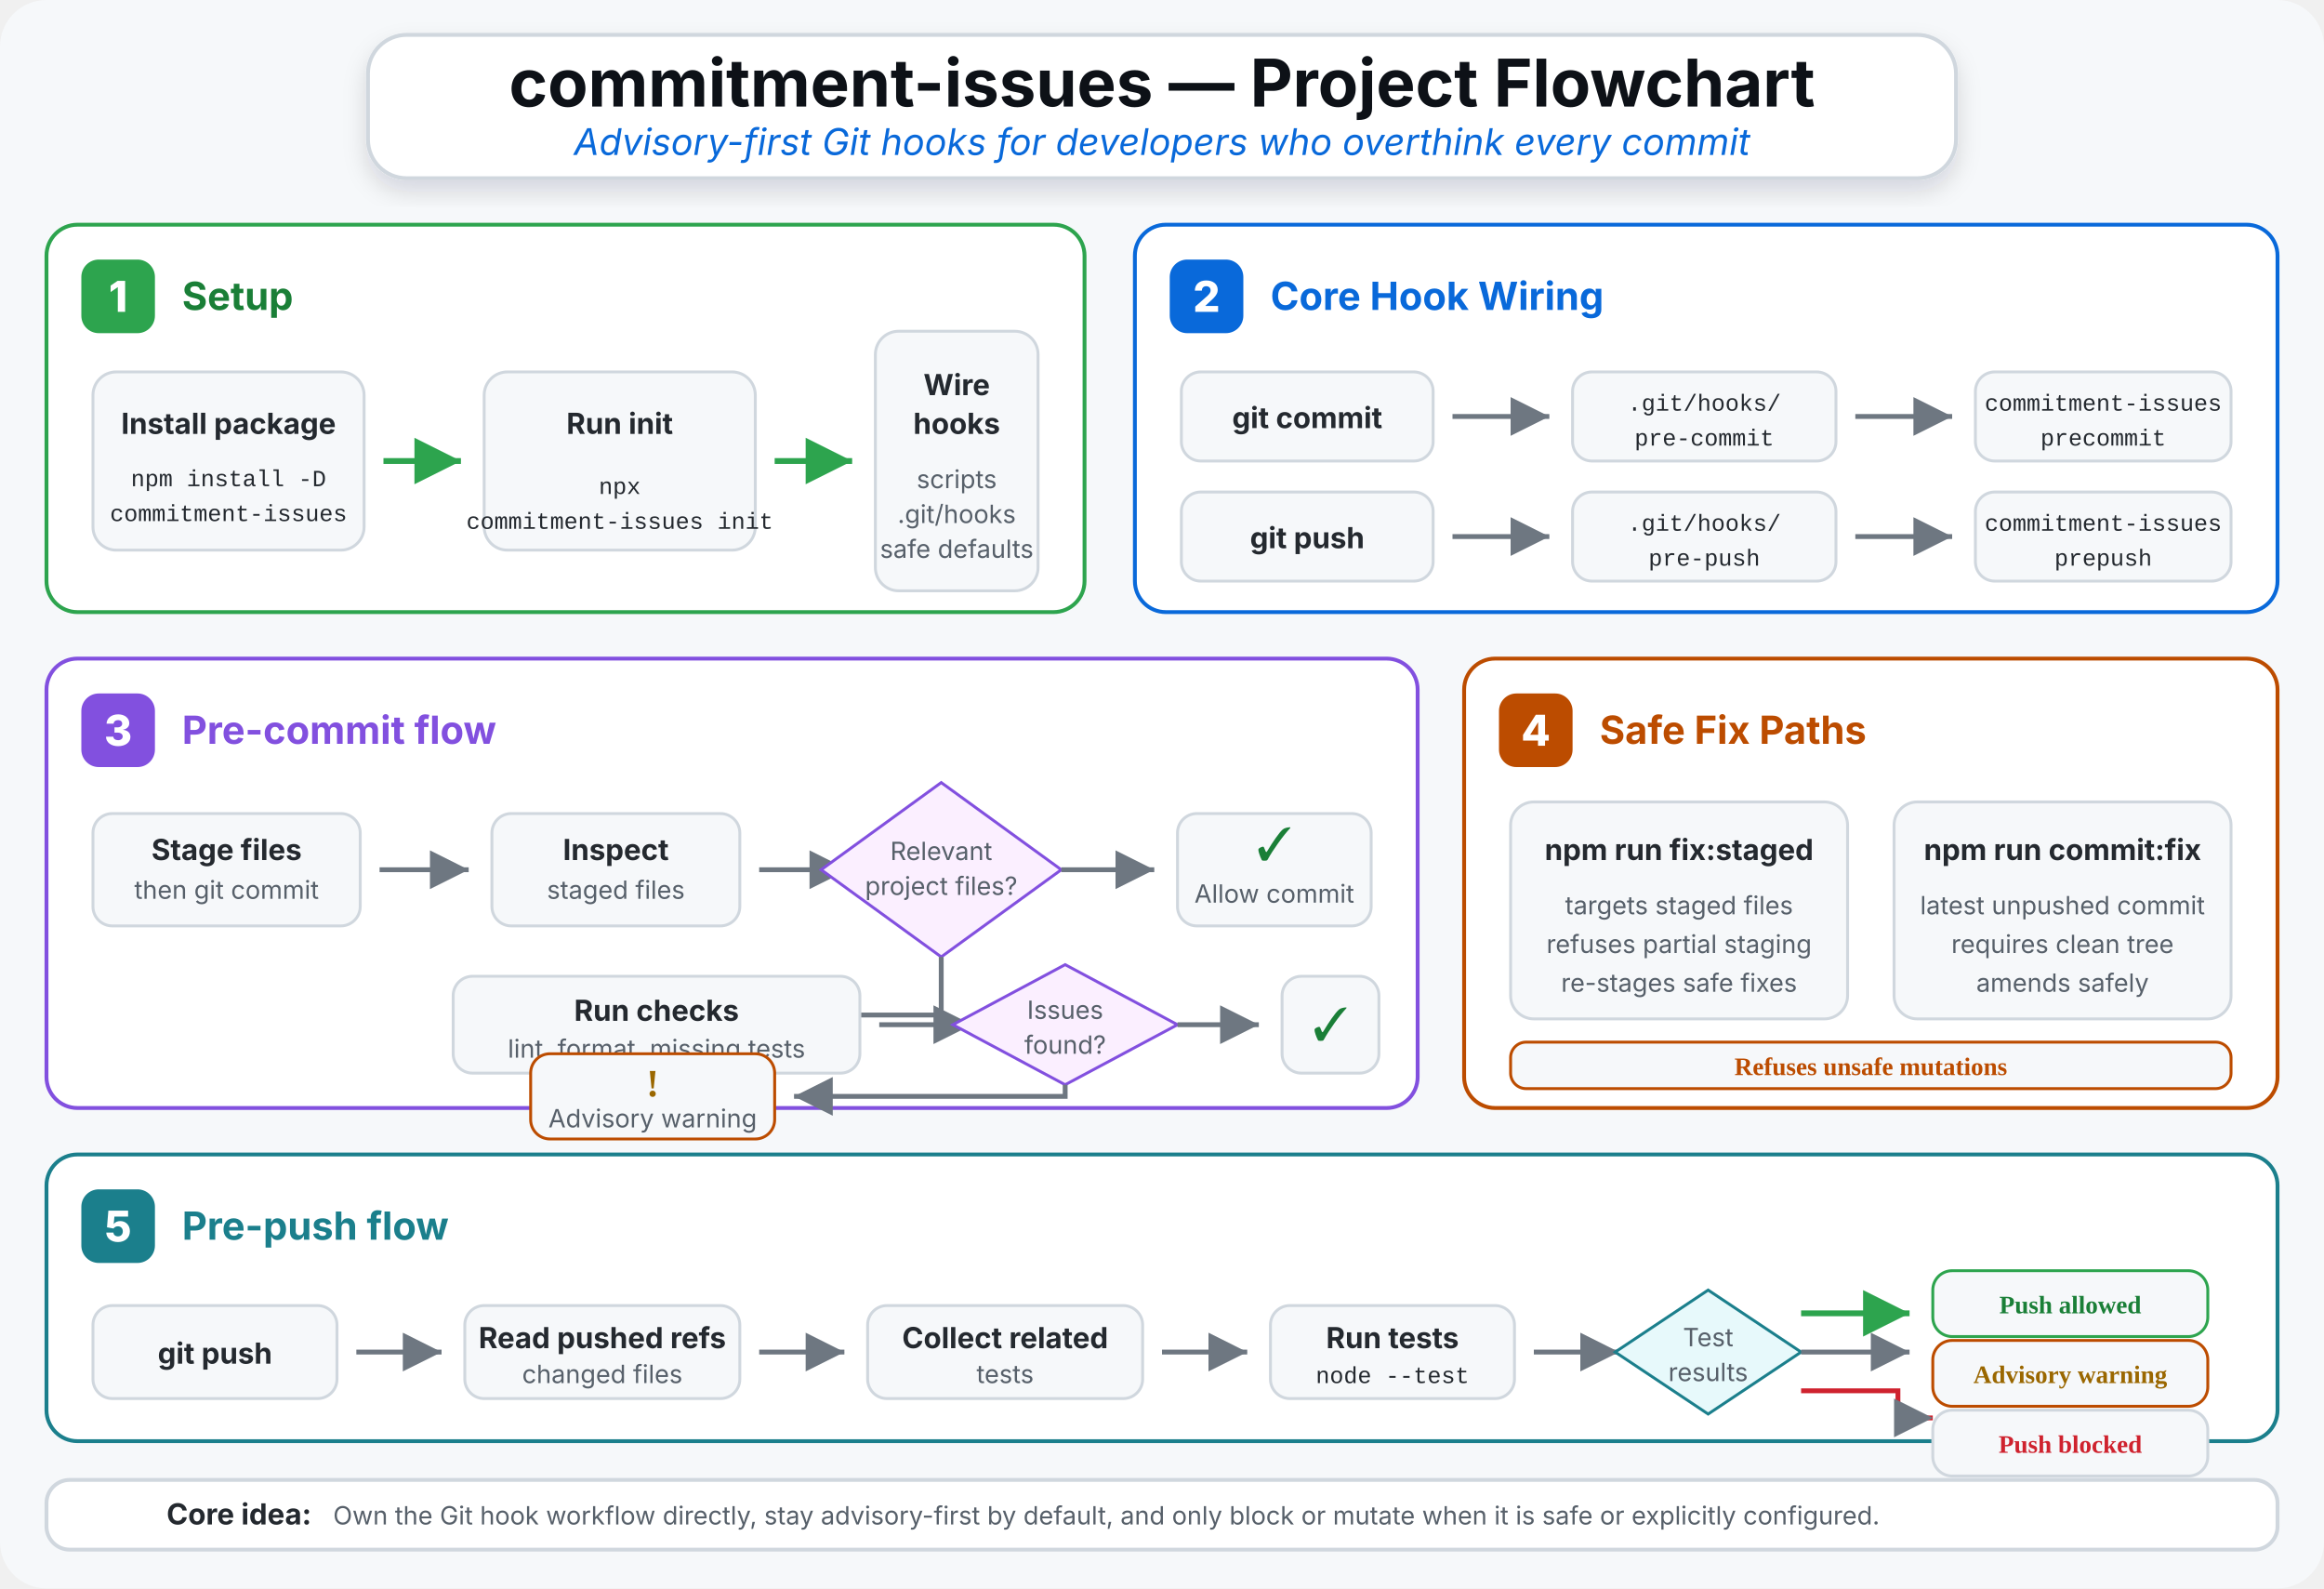
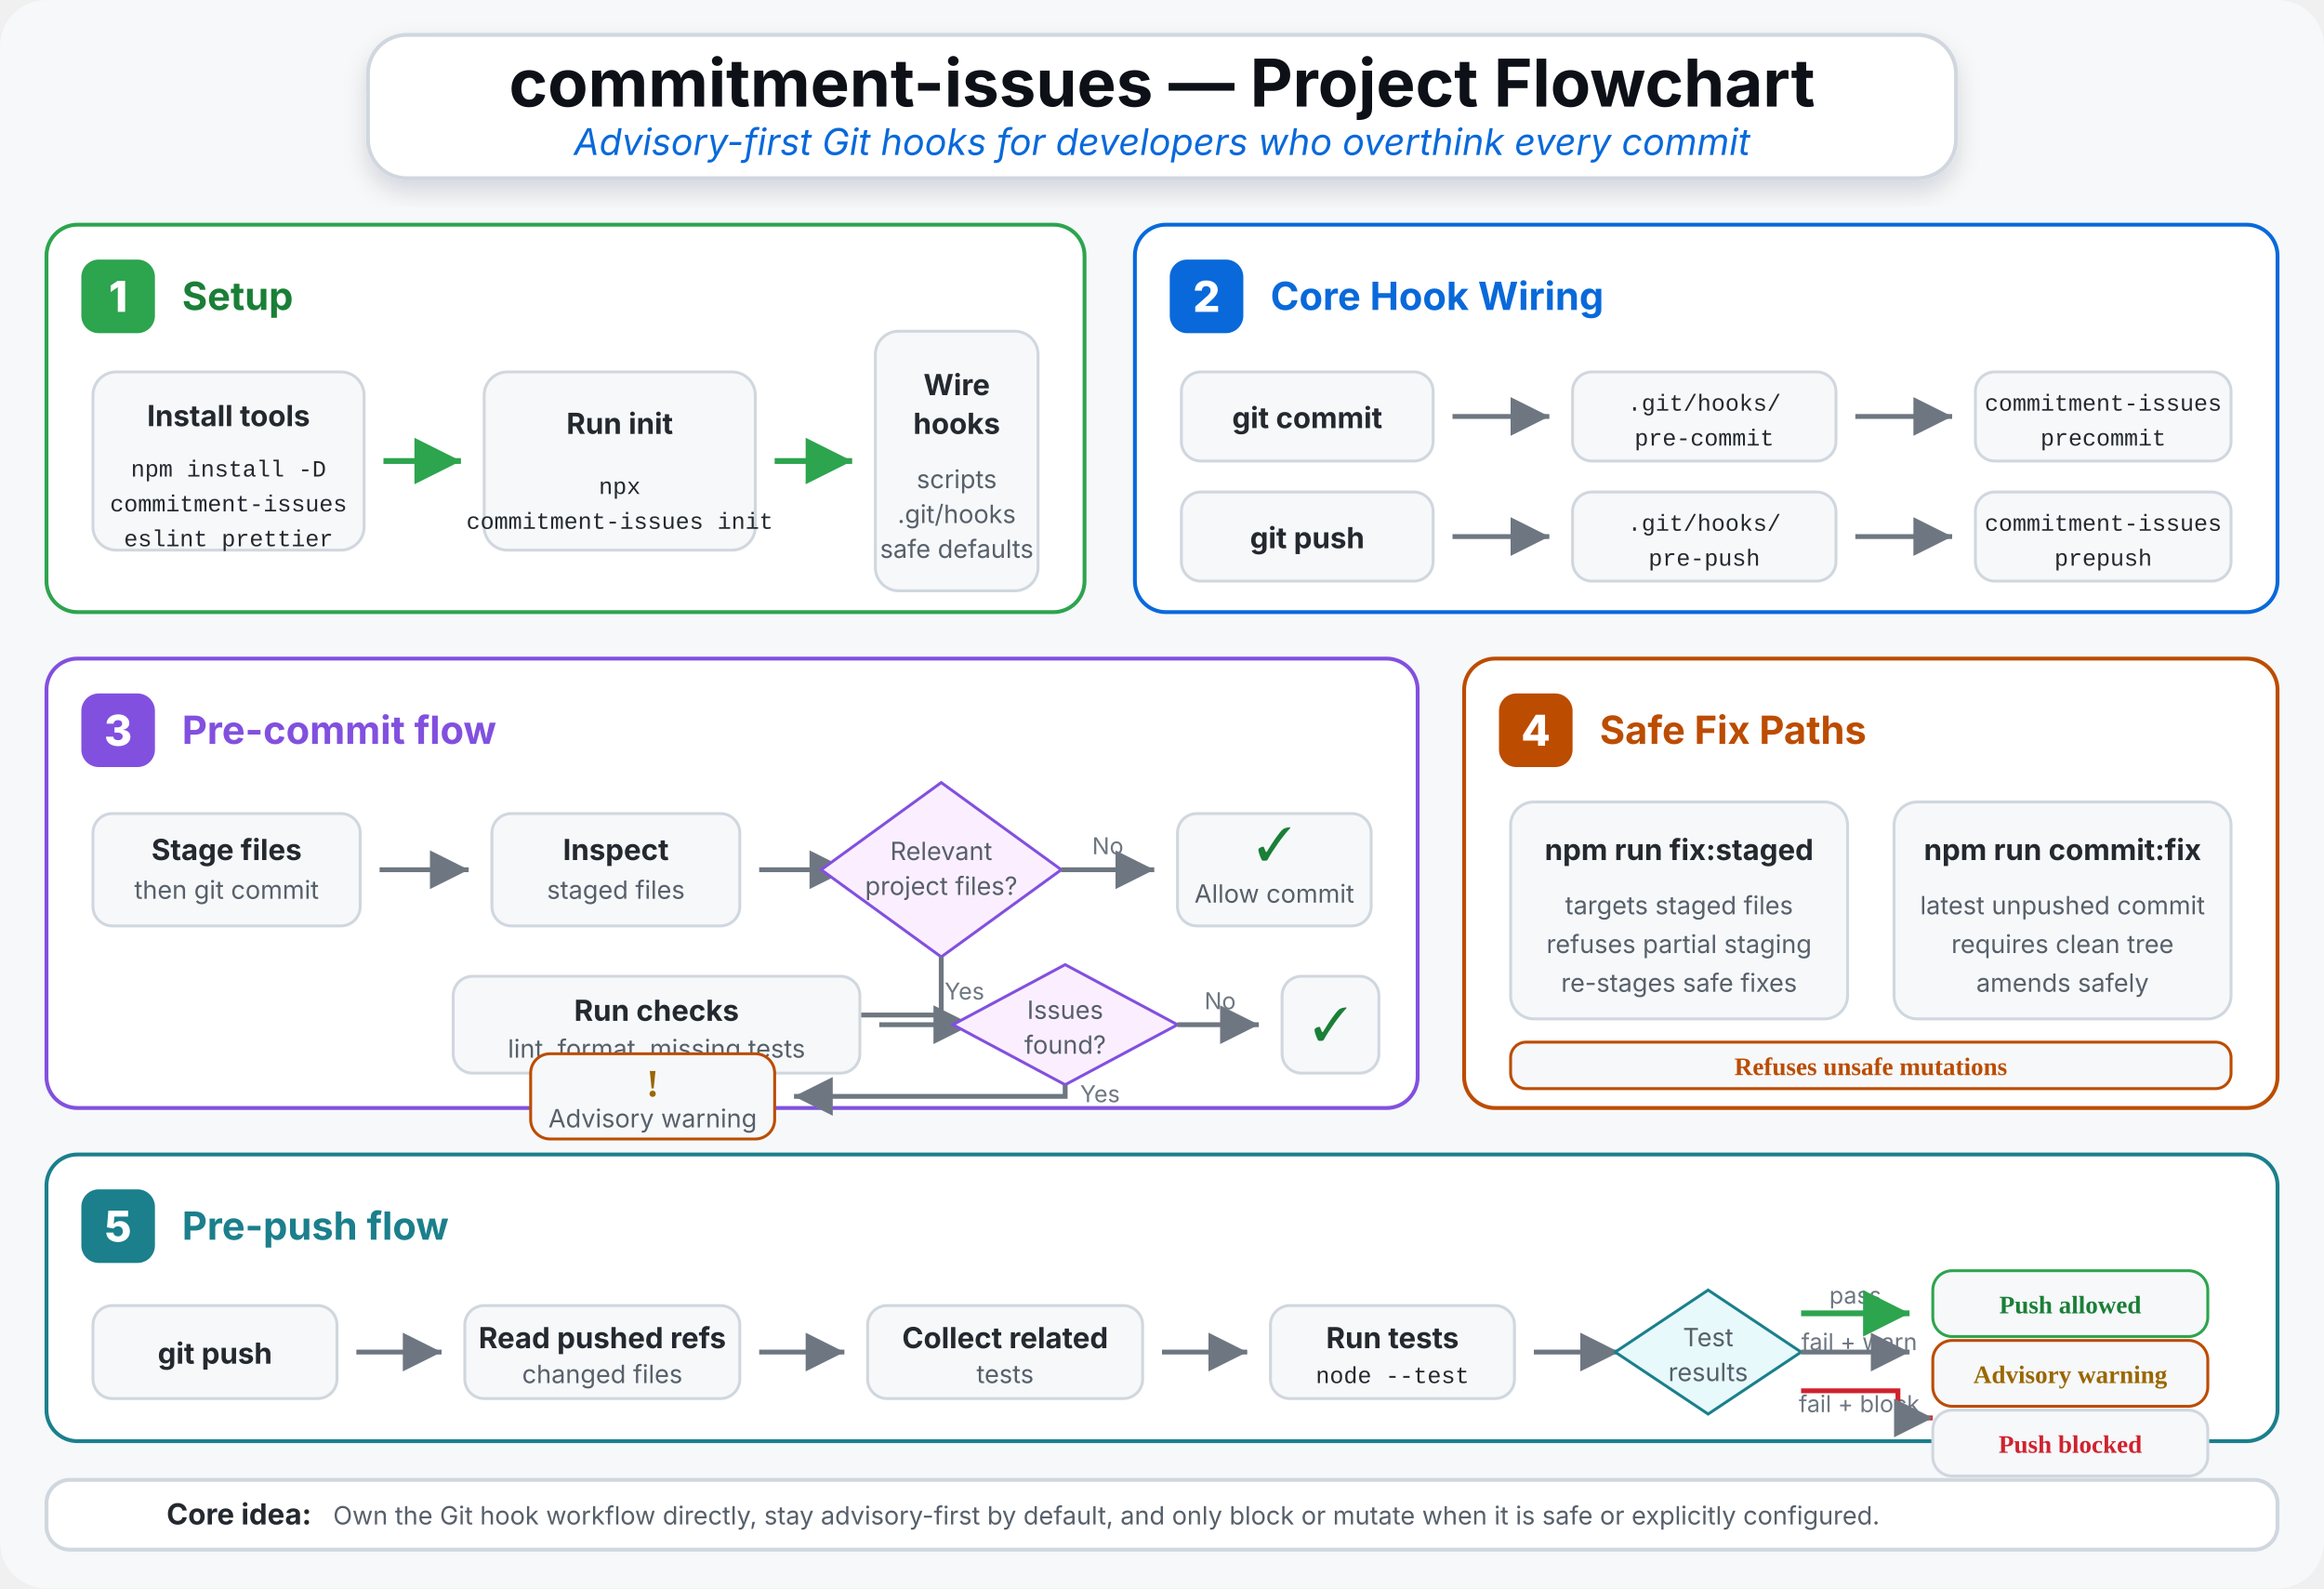
<svg xmlns="http://www.w3.org/2000/svg" width="1200" height="820" viewBox="0 0 1200 820" role="img" aria-labelledby="title desc">
  <style>
    .bg { fill: #f6f8fa; }
    .header { fill: #ffffff; stroke: #d0d7de; stroke-width: 2; }
    .panel { fill: #ffffff; stroke-width: 2; }
    .card { fill: #f6f8fa; stroke: #d0d7de; stroke-width: 1.5; }
    .title { fill: #0d1117; font: 700 34px ui-sans-serif, system-ui, -apple-system, BlinkMacSystemFont, "Segoe UI", sans-serif; }
    .subtitle { fill: #0969da; font: italic 19px ui-sans-serif, system-ui, -apple-system, BlinkMacSystemFont, "Segoe UI", sans-serif; }
    .section { font: 700 20px ui-sans-serif, system-ui, -apple-system, BlinkMacSystemFont, "Segoe UI", sans-serif; }
    .label { fill: #24292f; font: 700 15px ui-sans-serif, system-ui, -apple-system, BlinkMacSystemFont, "Segoe UI", sans-serif; }
    .small { fill: #57606a; font: 13px ui-sans-serif, system-ui, -apple-system, BlinkMacSystemFont, "Segoe UI", sans-serif; }
    .mono { fill: #24292f; font: 12px ui-monospace, SFMono-Regular, Menlo, Consolas, "Liberation Mono", monospace; }
    .muted { fill: #6e7781; font: 12px ui-sans-serif, system-ui, -apple-system, BlinkMacSystemFont, "Segoe UI", sans-serif; }
    .green { stroke: #2da44e; }
    .blue { stroke: #0969da; }
    .purple { stroke: #8250df; }
    .orange { stroke: #bc4c00; }
    .cyan { stroke: #1b7f8c; }
    .greenText { fill: #1a7f37; }
    .blueText { fill: #0969da; }
    .purpleText { fill: #8250df; }
    .orangeText { fill: #bc4c00; }
    .cyanText { fill: #1b7f8c; }
    .warn { fill: #9a6700; }
    .danger { fill: #cf222e; }
    .arrow { stroke: #6e7781; stroke-width: 2.5; fill: none; marker-end: url(#arrow); }
    .arrowGreen { stroke: #2da44e; stroke-width: 3; fill: none; marker-end: url(#arrowGreen); }
    .num { fill: #ffffff; font: 800 22px ui-sans-serif, system-ui, -apple-system, BlinkMacSystemFont, "Segoe UI", sans-serif; }
    .pill { fill: #2da44e; }
    .footer { fill: #ffffff; stroke: #d0d7de; stroke-width: 2; }
  </style>
  <defs>
    <marker id="arrow" markerWidth="12" markerHeight="12" refX="10" refY="6" orient="auto">
      <path d="M2 2 L10 6 L2 10 Z" fill="#6e7781" />
    </marker>
    <marker id="arrowGreen" markerWidth="12" markerHeight="12" refX="10" refY="6" orient="auto">
      <path d="M2 2 L10 6 L2 10 Z" fill="#2da44e" />
    </marker>
    <filter id="shadow" x="-20%" y="-20%" width="140%" height="140%">
      <feDropShadow dx="0" dy="6" stdDeviation="6" flood-color="#1f2328" flood-opacity="0.14" />
    </filter>
  </defs>
  <rect class="bg" width="1200" height="820" rx="24" />
  <rect class="header" x="190" y="18" width="820" height="74" rx="20" filter="url(#shadow)" />
  <text class="title" x="600" y="55" text-anchor="middle">commitment-issues — Project Flowchart</text>
  <text class="subtitle" x="600" y="80" text-anchor="middle">Advisory-first Git hooks for developers who overthink every commit</text>
  <g transform="translate(24 116)">
    <rect class="panel green" width="536" height="200" rx="16" />
    <rect class="pill" x="18" y="18" width="38" height="38" rx="9" />
    <text class="num" x="37" y="45" text-anchor="middle">1</text>
    <text class="section greenText" x="70" y="44">Setup</text>
    <rect class="card" x="24" y="76" width="140" height="92" rx="12" />
-     <text class="label" x="94" y="108" text-anchor="middle">Install package</text>
-     <text class="mono" x="94" y="135" text-anchor="middle">npm install -D</text>
-     <text class="mono" x="94" y="153" text-anchor="middle">commitment-issues</text>
+     <text class="label" x="94" y="104" text-anchor="middle">Install tools</text>
+     <text class="mono" x="94" y="130" text-anchor="middle">npm install -D</text>
+     <text class="mono" x="94" y="148" text-anchor="middle">commitment-issues</text>
+     <text class="mono" x="94" y="166" text-anchor="middle">eslint prettier</text>
    <path class="arrowGreen" d="M174 122 H214" />
    <rect class="card" x="226" y="76" width="140" height="92" rx="12" />
    <text class="label" x="296" y="108" text-anchor="middle">Run init</text>
    <text class="mono" x="296" y="139" text-anchor="middle">npx</text>
    <text class="mono" x="296" y="157" text-anchor="middle">commitment-issues init</text>
    <path class="arrowGreen" d="M376 122 H416" />
    <rect class="card" x="428" y="55" width="84" height="134" rx="12" />
    <text class="label" x="470" y="88" text-anchor="middle">Wire</text>
    <text class="label" x="470" y="108" text-anchor="middle">hooks</text>
    <text class="small" x="470" y="136" text-anchor="middle">scripts</text>
    <text class="small" x="470" y="154" text-anchor="middle">.git/hooks</text>
    <text class="small" x="470" y="172" text-anchor="middle">safe defaults</text>
  </g>
  <g transform="translate(586 116)">
    <rect class="panel blue" width="590" height="200" rx="16" />
    <rect x="18" y="18" width="38" height="38" rx="9" fill="#0969da" />
    <text class="num" x="37" y="45" text-anchor="middle">2</text>
    <text class="section blueText" x="70" y="44">Core Hook Wiring</text>
    <rect class="card" x="24" y="76" width="130" height="46" rx="10" />
    <text class="label" x="89" y="105" text-anchor="middle">git commit</text>
    <path class="arrow" d="M164 99 H214" />
    <rect class="card" x="226" y="76" width="136" height="46" rx="10" />
    <text class="mono" x="294" y="96" text-anchor="middle">.git/hooks/</text>
    <text class="mono" x="294" y="114" text-anchor="middle">pre-commit</text>
    <path class="arrow" d="M372 99 H422" />
    <rect class="card" x="434" y="76" width="132" height="46" rx="10" />
    <text class="mono" x="500" y="96" text-anchor="middle">commitment-issues</text>
    <text class="mono" x="500" y="114" text-anchor="middle">precommit</text>
    <rect class="card" x="24" y="138" width="130" height="46" rx="10" />
    <text class="label" x="89" y="167" text-anchor="middle">git push</text>
    <path class="arrow" d="M164 161 H214" />
    <rect class="card" x="226" y="138" width="136" height="46" rx="10" />
    <text class="mono" x="294" y="158" text-anchor="middle">.git/hooks/</text>
    <text class="mono" x="294" y="176" text-anchor="middle">pre-push</text>
    <path class="arrow" d="M372 161 H422" />
    <rect class="card" x="434" y="138" width="132" height="46" rx="10" />
    <text class="mono" x="500" y="158" text-anchor="middle">commitment-issues</text>
    <text class="mono" x="500" y="176" text-anchor="middle">prepush</text>
  </g>
  <g transform="translate(24 340)">
    <rect class="panel purple" width="708" height="232" rx="16" />
    <rect x="18" y="18" width="38" height="38" rx="9" fill="#8250df" />
    <text class="num" x="37" y="45" text-anchor="middle">3</text>
    <text class="section purpleText" x="70" y="44">Pre-commit flow</text>
    <rect class="card" x="24" y="80" width="138" height="58" rx="10" />
    <text class="label" x="93" y="104" text-anchor="middle">Stage files</text>
    <text class="small" x="93" y="124" text-anchor="middle">then git commit</text>
    <path class="arrow" d="M172 109 H218" />
    <rect class="card" x="230" y="80" width="128" height="58" rx="10" />
    <text class="label" x="294" y="104" text-anchor="middle">Inspect</text>
    <text class="small" x="294" y="124" text-anchor="middle">staged files</text>
    <path class="arrow" d="M368 109 H414" />
    <path d="M462 64 L524 109 L462 154 L400 109 Z" fill="#fbefff" stroke="#8250df" stroke-width="1.5" />
    <text class="small" x="462" y="104" text-anchor="middle">Relevant</text>
    <text class="small" x="462" y="122" text-anchor="middle">project files?</text>
+     <text class="muted" x="548" y="101" text-anchor="middle">No</text>
    <path class="arrow" d="M524 109 H572" />
    <rect class="card" x="584" y="80" width="100" height="58" rx="10" />
    <text class="greenText" x="634" y="104" text-anchor="middle" font-size="24" font-weight="800">✓</text>
    <text class="small" x="634" y="126" text-anchor="middle">Allow commit</text>
+     <text class="muted" x="474" y="176" text-anchor="middle">Yes</text>
    <path class="arrow" d="M462 154 V184 H250" />
    <rect class="card" x="210" y="164" width="210" height="50" rx="10" />
    <text class="label" x="315" y="187" text-anchor="middle">Run checks</text>
    <text class="small" x="315" y="206" text-anchor="middle">lint, format, missing tests</text>
    <path class="arrow" d="M430 189 H478" />
    <path d="M526 158 L584 189 L526 220 L468 189 Z" fill="#fbefff" stroke="#8250df" stroke-width="1.5" />
    <text class="small" x="526" y="186" text-anchor="middle">Issues</text>
    <text class="small" x="526" y="204" text-anchor="middle">found?</text>
+     <text class="muted" x="606" y="181" text-anchor="middle">No</text>
    <path class="arrow" d="M584 189 H626" />
    <rect class="card" x="638" y="164" width="50" height="50" rx="10" />
    <text class="greenText" x="663" y="197" text-anchor="middle" font-size="24" font-weight="800">✓</text>
+     <text class="muted" x="544" y="229" text-anchor="middle">Yes</text>
    <path class="arrow" d="M526 220 V226 H386" />
    <rect class="card orange" x="250" y="204" width="126" height="44" rx="10" />
    <text class="warn" x="313" y="226" text-anchor="middle" font-size="20" font-weight="800">!</text>
    <text class="small" x="313" y="242" text-anchor="middle">Advisory warning</text>
  </g>
  <g transform="translate(756 340)">
    <rect class="panel orange" width="420" height="232" rx="16" />
    <rect x="18" y="18" width="38" height="38" rx="9" fill="#bc4c00" />
    <text class="num" x="37" y="45" text-anchor="middle">4</text>
    <text class="section orangeText" x="70" y="44">Safe Fix Paths</text>
    <rect class="card" x="24" y="74" width="174" height="112" rx="12" />
    <text class="label" x="111" y="104" text-anchor="middle">npm run fix:staged</text>
    <text class="small" x="111" y="132" text-anchor="middle">targets staged files</text>
    <text class="small" x="111" y="152" text-anchor="middle">refuses partial staging</text>
    <text class="small" x="111" y="172" text-anchor="middle">re-stages safe fixes</text>
    <rect class="card" x="222" y="74" width="174" height="112" rx="12" />
    <text class="label" x="309" y="104" text-anchor="middle">npm run commit:fix</text>
    <text class="small" x="309" y="132" text-anchor="middle">latest unpushed commit</text>
    <text class="small" x="309" y="152" text-anchor="middle">requires clean tree</text>
    <text class="small" x="309" y="172" text-anchor="middle">amends safely</text>
    <rect class="card orange" x="24" y="198" width="372" height="24" rx="8" />
    <text class="orangeText" x="210" y="215" text-anchor="middle" font-size="13" font-weight="700">Refuses unsafe mutations</text>
  </g>
  <g transform="translate(24 596)">
    <rect class="panel cyan" width="1152" height="148" rx="16" />
    <rect x="18" y="18" width="38" height="38" rx="9" fill="#1b7f8c" />
    <text class="num" x="37" y="45" text-anchor="middle">5</text>
    <text class="section cyanText" x="70" y="44">Pre-push flow</text>
    <rect class="card" x="24" y="78" width="126" height="48" rx="10" />
    <text class="label" x="87" y="108" text-anchor="middle">git push</text>
    <path class="arrow" d="M160 102 H204" />
    <rect class="card" x="216" y="78" width="142" height="48" rx="10" />
    <text class="label" x="287" y="100" text-anchor="middle">Read pushed refs</text>
    <text class="small" x="287" y="118" text-anchor="middle">changed files</text>
    <path class="arrow" d="M368 102 H412" />
    <rect class="card" x="424" y="78" width="142" height="48" rx="10" />
    <text class="label" x="495" y="100" text-anchor="middle">Collect related</text>
    <text class="small" x="495" y="118" text-anchor="middle">tests</text>
    <path class="arrow" d="M576 102 H620" />
    <rect class="card" x="632" y="78" width="126" height="48" rx="10" />
    <text class="label" x="695" y="100" text-anchor="middle">Run tests</text>
    <text class="mono" x="695" y="118" text-anchor="middle">node --test</text>
    <path class="arrow" d="M768 102 H812" />
    <path d="M858 70 L906 102 L858 134 L810 102 Z" fill="#e7f9fb" stroke="#1b7f8c" stroke-width="1.5" />
    <text class="small" x="858" y="99" text-anchor="middle">Test</text>
    <text class="small" x="858" y="117" text-anchor="middle">results</text>
+     <text class="muted" x="934" y="77" text-anchor="middle">pass</text>
    <path class="arrowGreen" d="M906 82 H962" />
    <rect class="card green" x="974" y="60" width="142" height="34" rx="10" />
    <text class="greenText" x="1045" y="82" text-anchor="middle" font-size="13" font-weight="700">Push allowed</text>
+     <text class="muted" x="936" y="101" text-anchor="middle">fail + warn</text>
    <path class="arrow" d="M906 102 H962" />
    <rect class="card orange" x="974" y="96" width="142" height="34" rx="10" />
    <text class="warn" x="1045" y="118" text-anchor="middle" font-size="13" font-weight="700">Advisory warning</text>
+     <text class="muted" x="936" y="133" text-anchor="middle">fail + block</text>
    <path d="M906 122 H956 V136 H974" stroke="#cf222e" stroke-width="2.5" fill="none" marker-end="url(#arrow)" />
    <rect class="card" x="974" y="132" width="142" height="34" rx="10" stroke="#cf222e" />
    <text class="danger" x="1045" y="154" text-anchor="middle" font-size="13" font-weight="700">Push blocked</text>
  </g>
  <rect class="footer" x="24" y="764" width="1152" height="36" rx="12" />
  <text class="label" x="86" y="787">Core idea:</text>
  <text class="small" x="172" y="787">Own the Git hook workflow directly, stay advisory-first by default, and only block or mutate when it is safe or explicitly configured.</text>
</svg>
